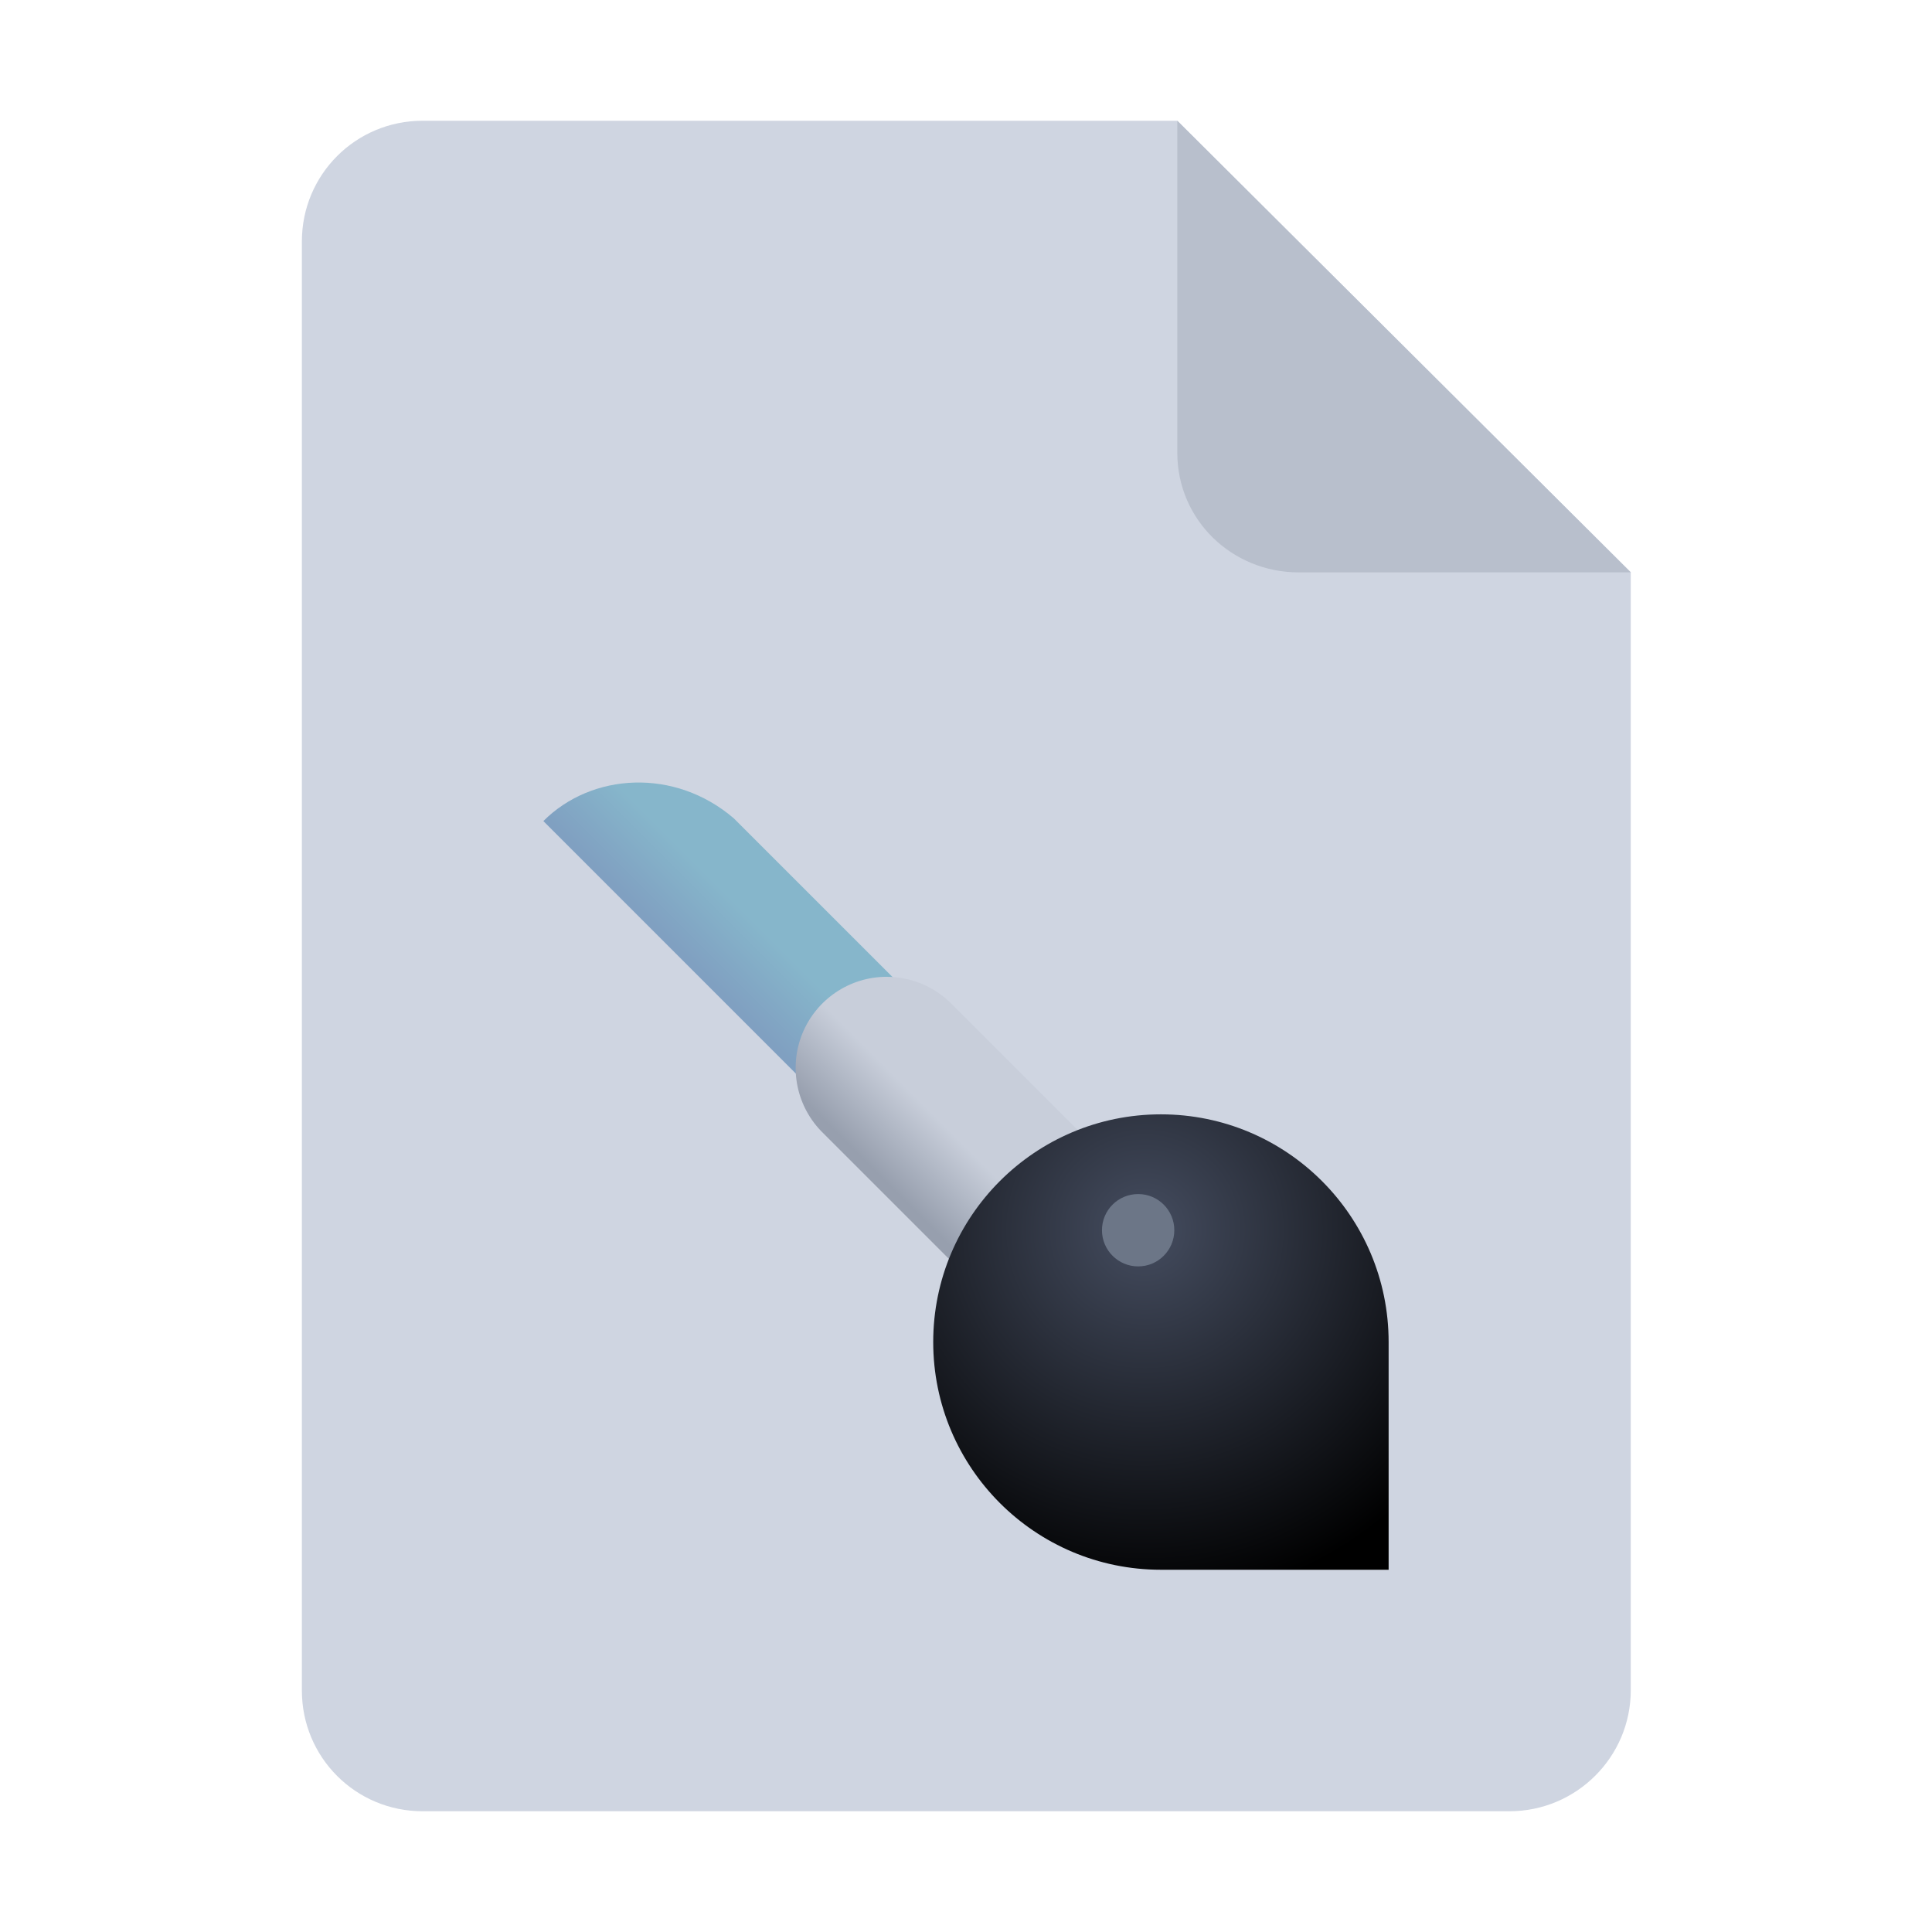
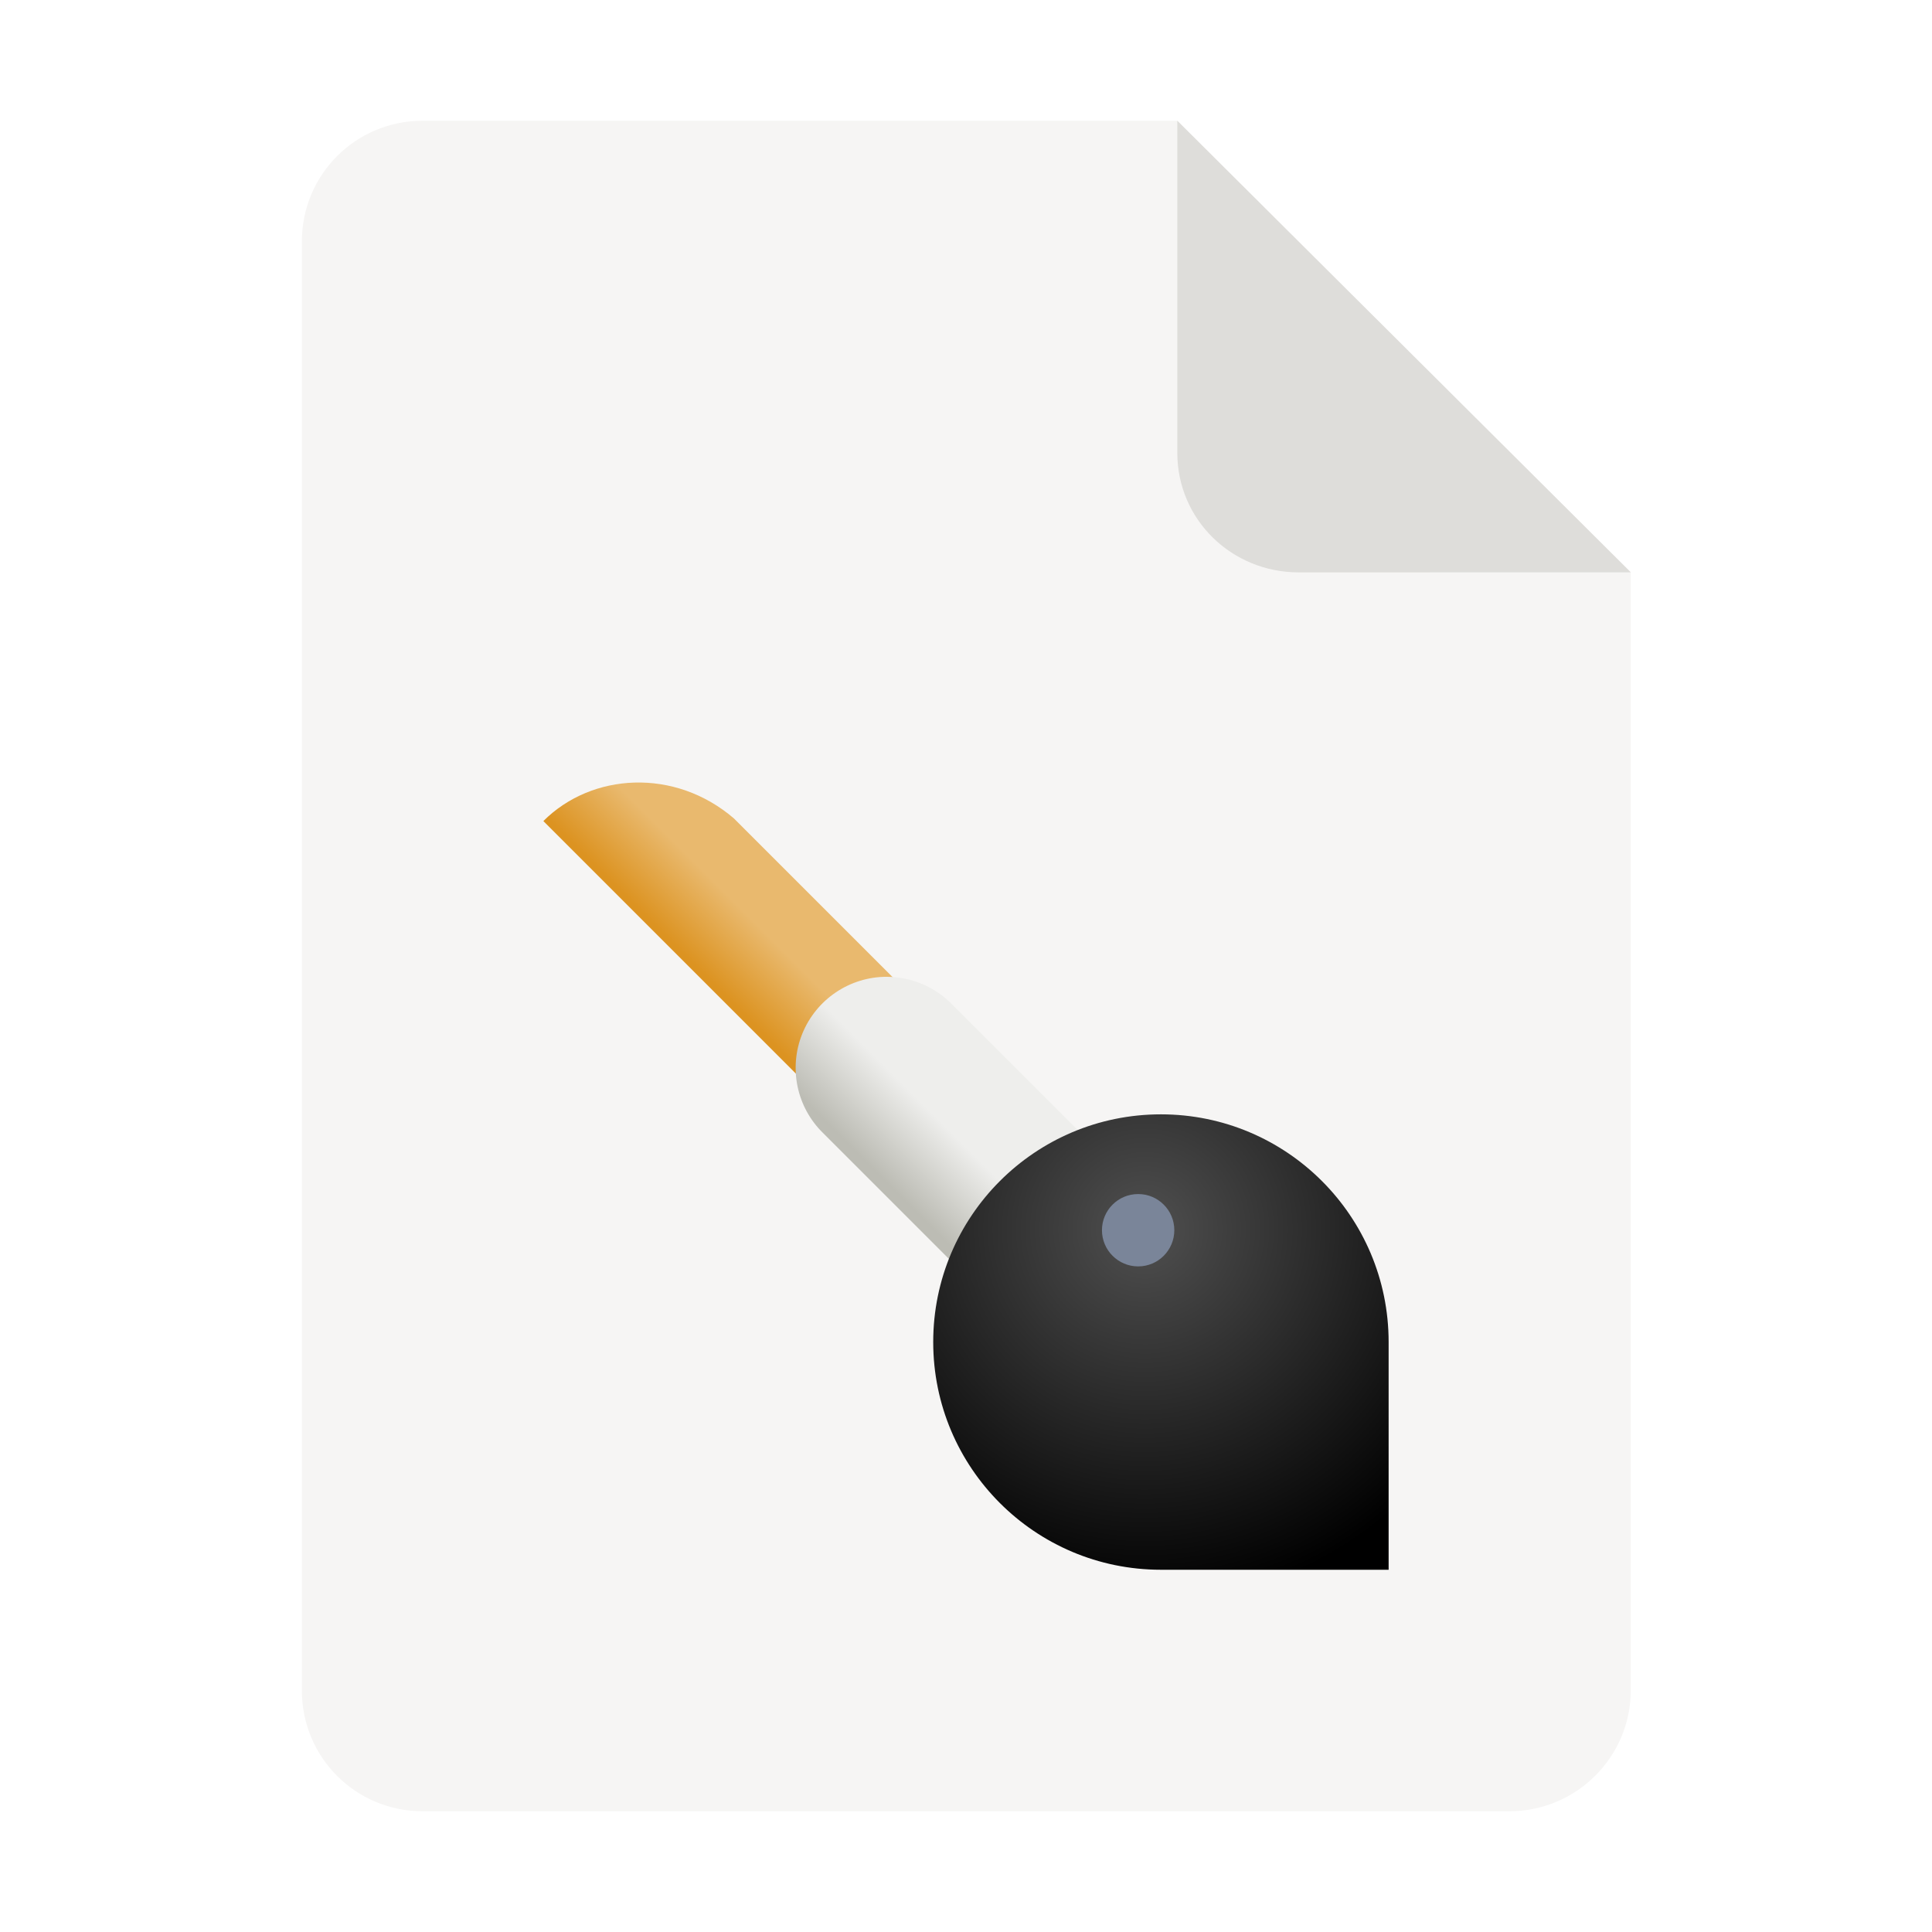
<svg xmlns="http://www.w3.org/2000/svg" height="128px" viewBox="0 0 128 128" width="128px">
  <linearGradient id="a" gradientUnits="userSpaceOnUse" x1="44.207" x2="40.787" y1="55.294" y2="58.714">
-     <stop offset="0" stop-color="#86b6cb" />
-     <stop offset="1" stop-color="#80a0c1" />
+     <stop offset="0" stop-color="#e9b96e" />
+     <stop offset="1" stop-color="#dc9321" />
  </linearGradient>
  <linearGradient id="b" gradientUnits="userSpaceOnUse" x1="68.933" x2="72.735" y1="88.537" y2="84.735">
-     <stop offset="0" stop-color="#979fae" />
-     <stop offset="1" stop-color="#c8ceda" />
+     <stop offset="0" stop-color="#bcbcb4" />
+     <stop offset="1" stop-color="#eeeeec" />
  </linearGradient>
  <radialGradient id="c" cx="75.857" cy="81.457" gradientUnits="userSpaceOnUse" r="24.838">
-     <stop offset="0" stop-color="#454d60" />
+     <stop offset="0" stop-color="#505050" />
    <stop offset="1" />
  </radialGradient>
-   <path d="m 28 8 h 50 l 30.043 29.918 v 74.059 c 0 4.434 -3.609 8.023 -8.043 8.023 h -72 c -4.434 0 -8 -3.566 -8 -8 v -96 c 0 -4.434 3.566 -8 8 -8 z m 0 0" fill="#cfd5e1" />
-   <path d="m 78 8 v 22 c 0 4.434 3.609 7.922 8.043 7.922 l 22 -0.004 z m 0 0" fill="#b8bfcc" />
+   <path d="m 28 8 h 50 l 30.043 29.918 v 74.059 c 0 4.434 -3.609 8.023 -8.043 8.023 h -72 c -4.434 0 -8 -3.566 -8 -8 v -96 c 0 -4.434 3.566 -8 8 -8 z m 0 0" fill="#f6f5f4" />
+   <path d="m 78 8 v 22 c 0 4.434 3.609 7.922 8.043 7.922 l 22 -0.004 z m 0 0" fill="#deddda" />
  <path d="m 36 54.398 l 40.73 40.734 c 1.758 1.828 4.672 1.855 6.465 0.062 c 1.793 -1.793 1.766 -4.707 -0.062 -6.465 l -34.516 -34.512 c -3.918 -3.359 -9.418 -3.02 -12.617 0.18 z m 0 0" fill="url(#a)" />
  <path d="m 58.746 64.715 c -2.453 0 -4.664 1.492 -5.59 3.766 c -0.922 2.277 -0.375 4.887 1.387 6.598 l 21.121 21.121 c 1.52 1.547 3.754 2.156 5.848 1.602 c 2.098 -0.555 3.734 -2.191 4.289 -4.289 c 0.555 -2.094 -0.055 -4.328 -1.602 -5.848 l -21.121 -21.121 c -1.137 -1.168 -2.699 -1.828 -4.332 -1.828 z m 0 0" fill="url(#b)" />
  <path d="m 76.914 73.828 c -8.332 0 -15.086 6.754 -15.086 15.086 c 0 8.332 6.754 15.086 15.086 15.086 h 15.086 v -15.086 c 0 -8.332 -6.754 -15.086 -15.086 -15.086 z m 0 0" fill="url(#c)" />
-   <path d="m 77.801 81.504 c 0 -1.324 -1.07 -2.395 -2.395 -2.395 s -2.398 1.07 -2.398 2.395 c 0 1.324 1.074 2.398 2.398 2.398 s 2.395 -1.074 2.395 -2.398 z m 0 0" fill="#6c7687" />
+   <path d="m 77.801 81.504 c 0 -1.324 -1.07 -2.395 -2.395 -2.395 s -2.398 1.07 -2.398 2.395 c 0 1.324 1.074 2.398 2.398 2.398 s 2.395 -1.074 2.395 -2.398 z m 0 0" fill="#7a8599" />
</svg>
